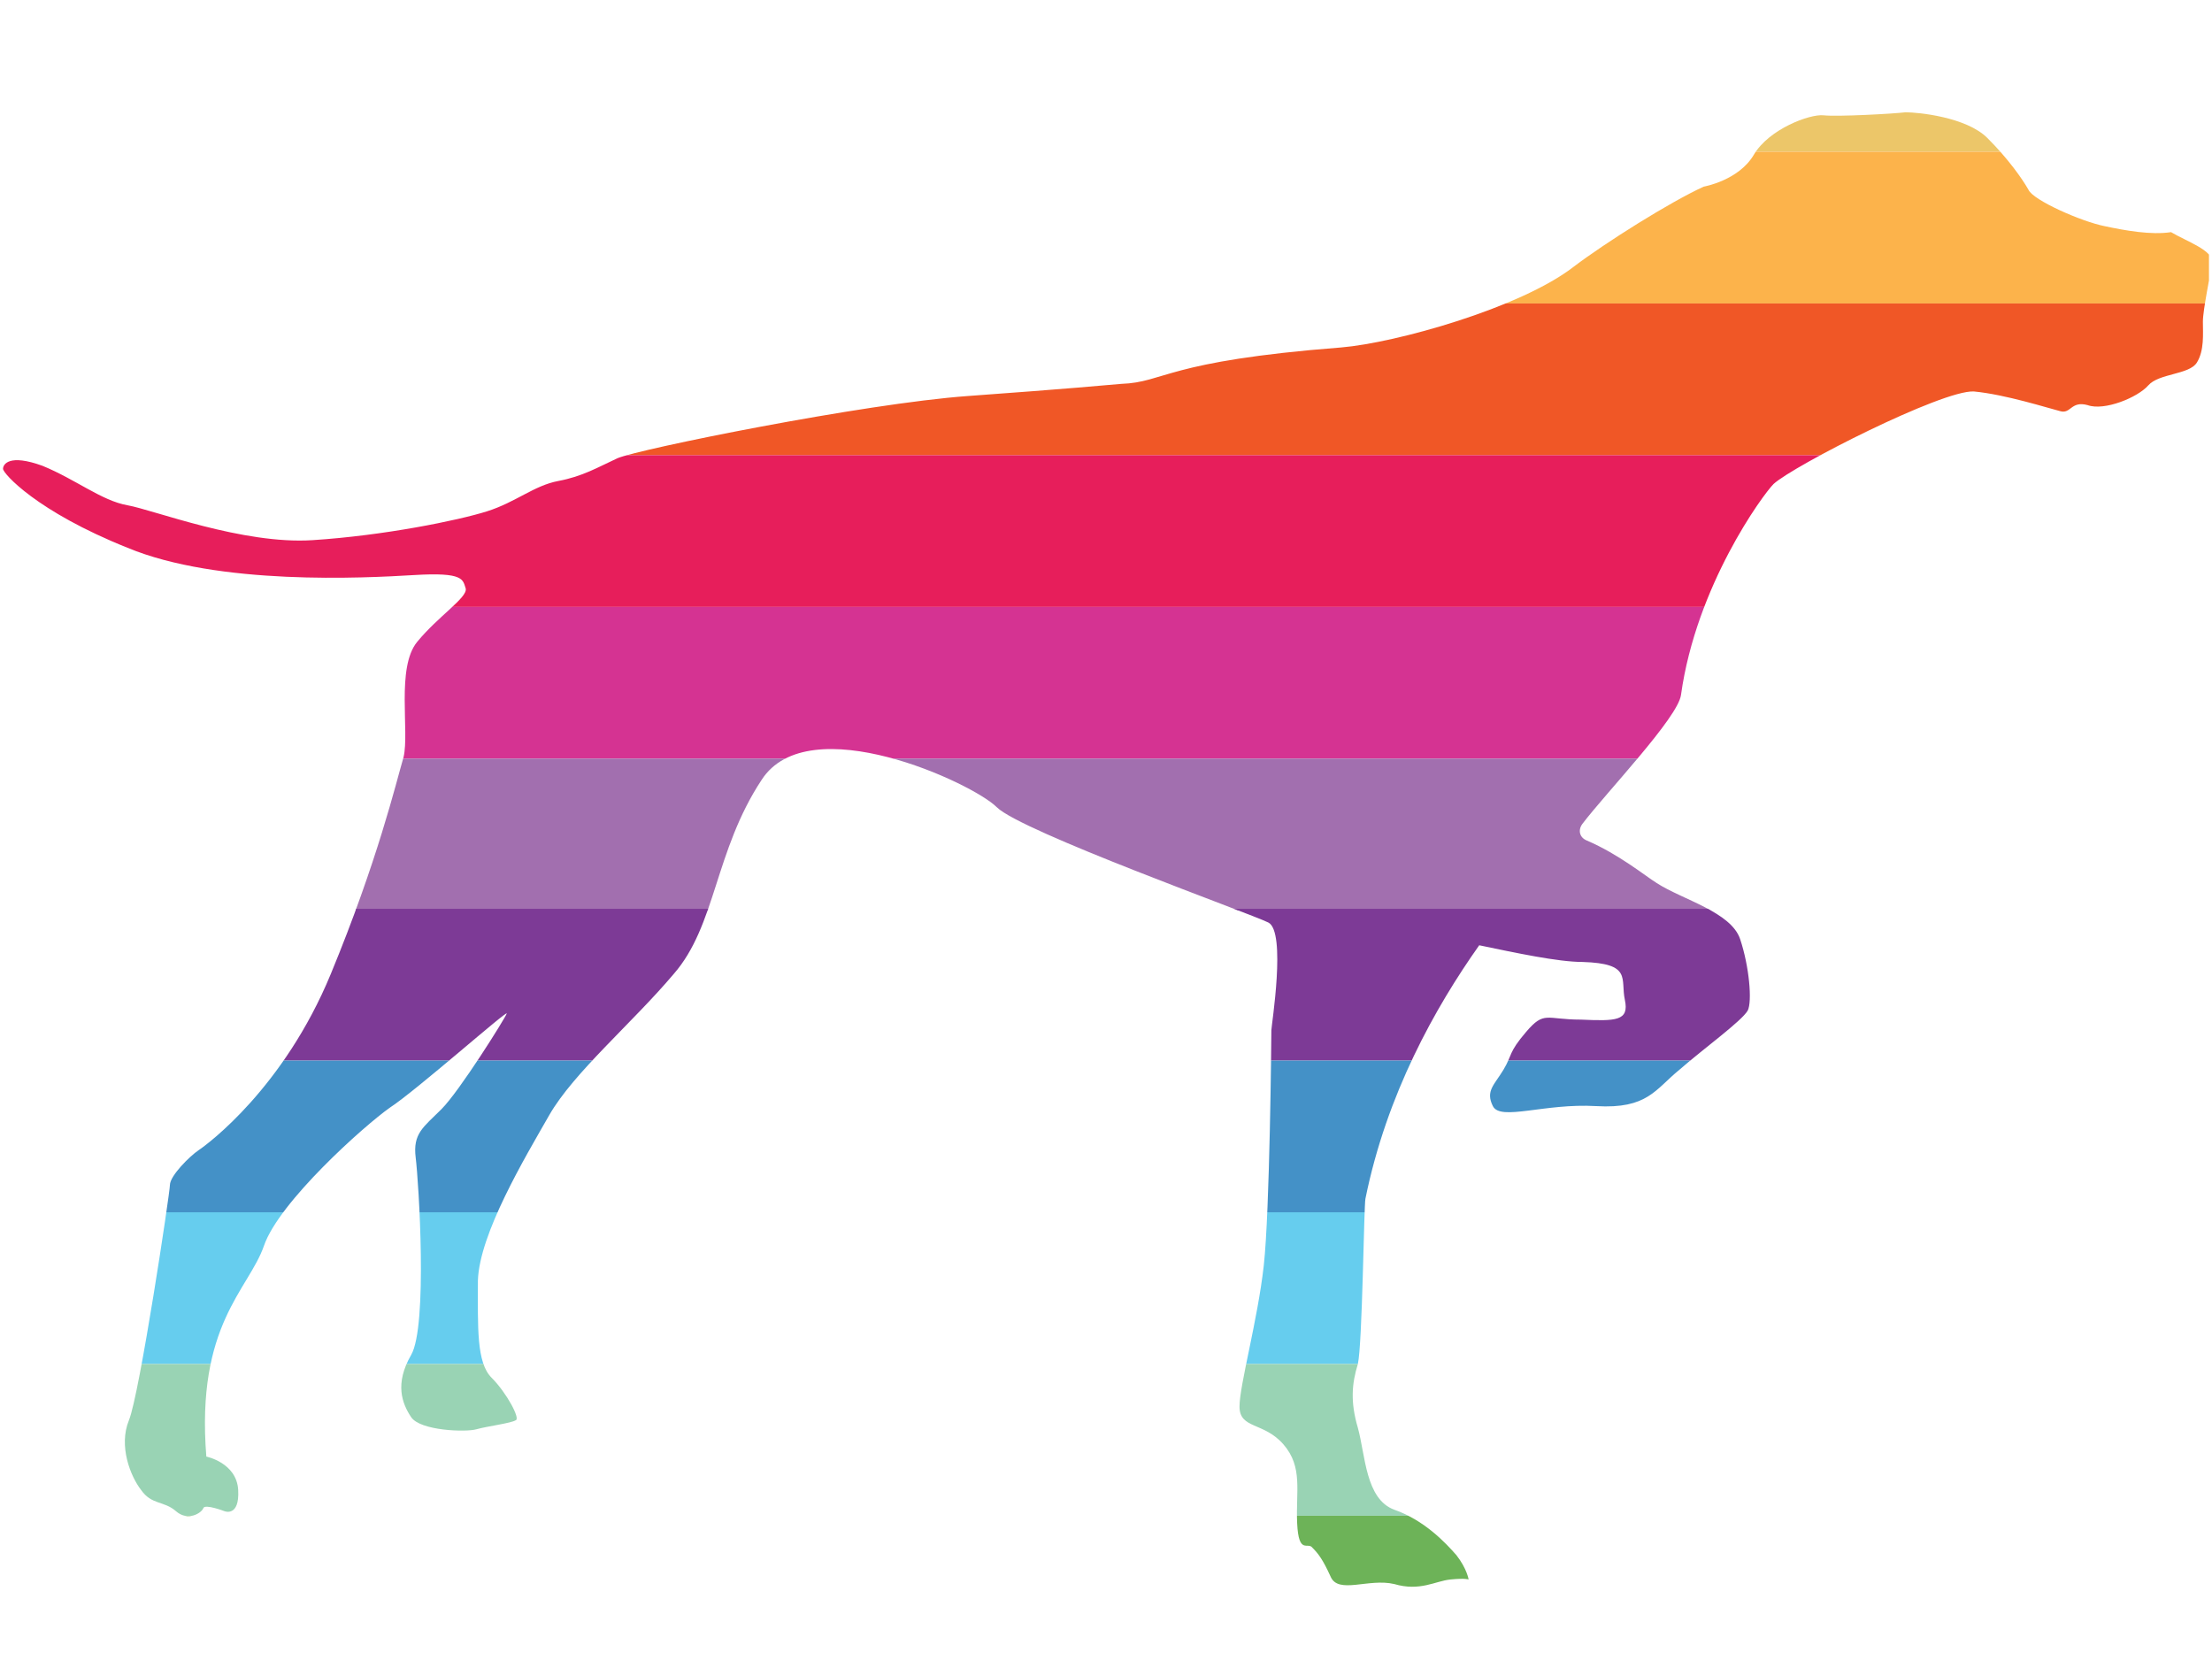
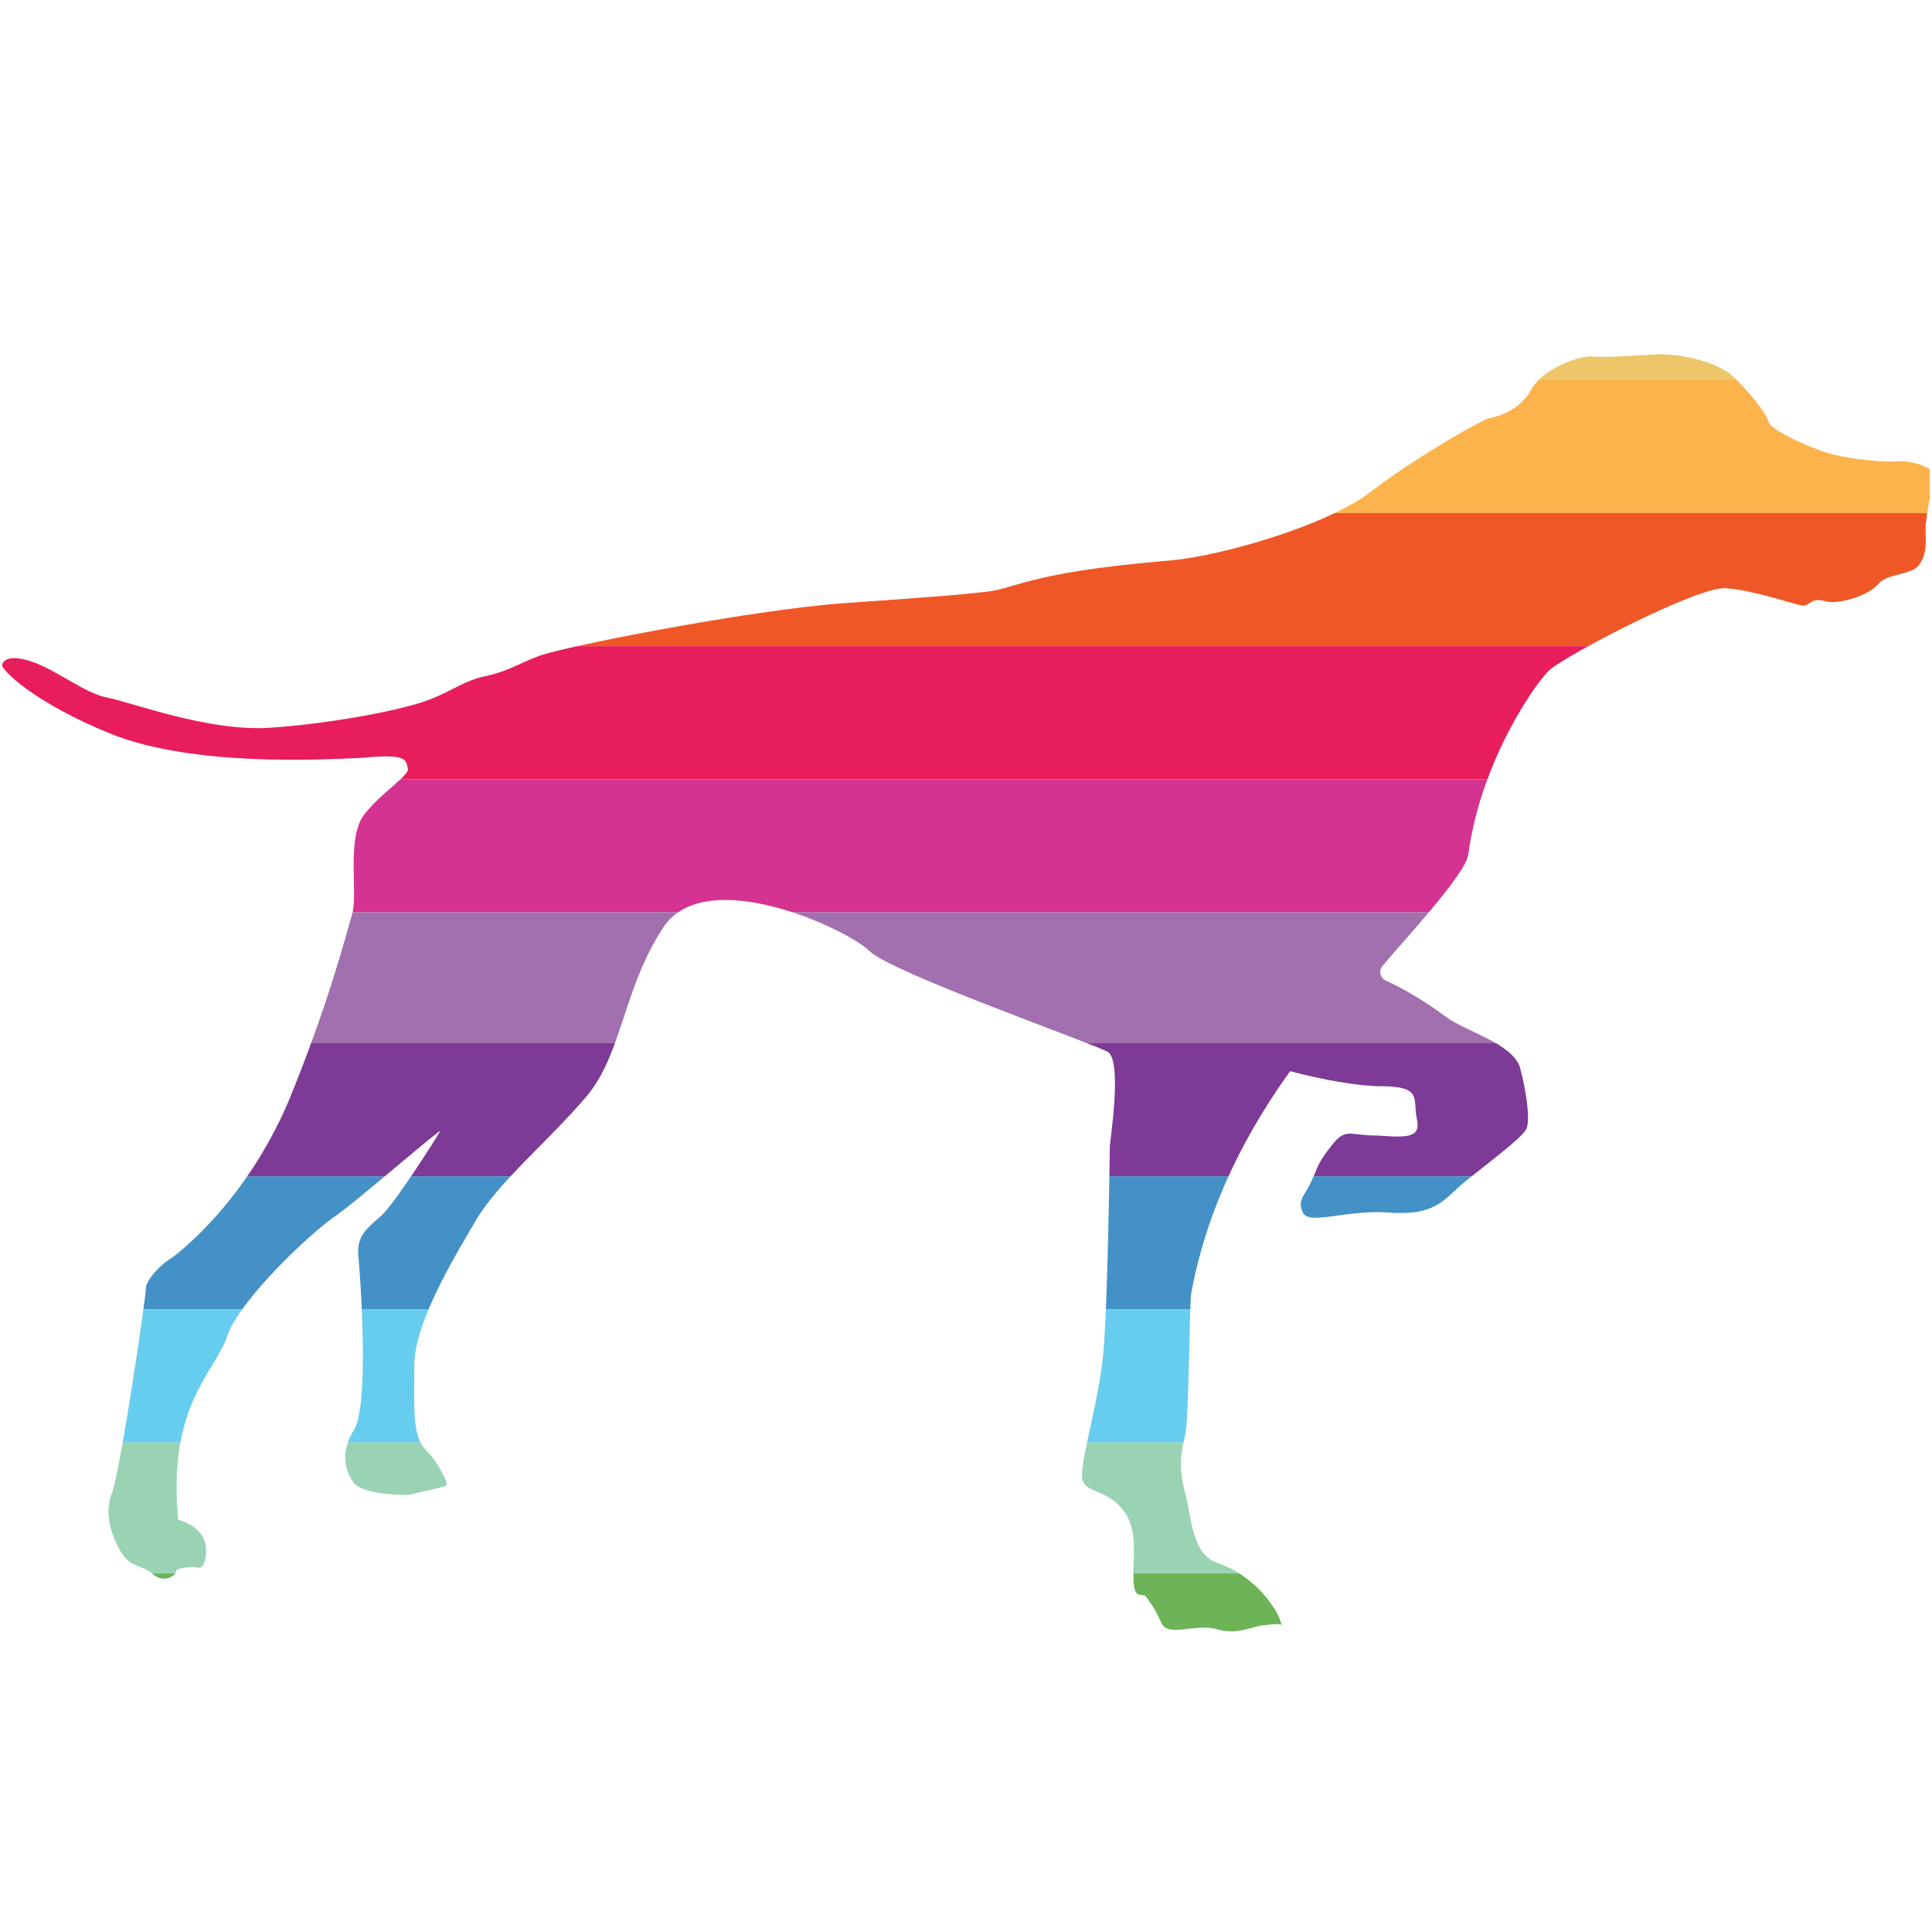
- <svg xmlns="http://www.w3.org/2000/svg" xmlns:xlink="http://www.w3.org/1999/xlink" width="145.8" height="109.9" viewBox="0 0 145.8 109.9">
-   <g>
-     <defs>
-       <path id="a" d="M145.8 17.3c-.1.8-.6 3.1-.6 3.9 0 .8.1 1.9-.4 2.7-.5.8-2.5.7-3.2 1.5-.7.8-2.9 1.7-4 1.3-1.1-.3-1.1.6-1.8.4-.8-.2-3.6-1.1-5.7-1.3-2.1-.1-11.9 4.9-13.2 6.1-.7.7-5.1 6.7-6.1 13.9-.2 1.5-4.9 6.4-6.5 8.5-.3.4-.2.9.3 1.1 2.1.9 3.8 2.3 4.6 2.8 1.7 1.1 4.9 1.9 5.5 3.7.6 1.8.8 4.1.5 4.7-.4.7-2.9 2.5-4.5 3.9-1.6 1.3-2.1 2.6-5.5 2.4s-6.3 1-6.8 0 .1-1.4.7-2.4.3-1.1 1.5-2.5 1.3-.8 3.6-.8c2.3.1 3.2.1 2.9-1.3-.3-1.4.5-2.4-2.8-2.5-1.6 0-4.4-.6-6.8-1.1-2.9 4.1-6.1 9.8-7.5 16.7-.1.4-.2 9.6-.5 10.9-.4 1.3-.5 2.5 0 4.2.5 1.8.5 4.7 2.4 5.4 2 .7 3.4 2.2 4.1 3 .7.9.8 1.6.8 1.6s-.2-.1-1.2 0-2 .8-3.7.3c-1.7-.4-3.7.7-4.2-.5-.5-1.1-.8-1.5-1.2-1.9-.3-.4-.9.5-1-1.6-.1-2.1.4-3.7-.9-5.2s-2.9-1-2.9-2.5c0-1.4 1.2-5.7 1.6-9.3.4-3.6.5-15.1.5-15.5 0-.3 1-6.5-.2-7.1-1.2-.6-16.3-6-17.9-7.6-1.6-1.6-12.4-6.6-15.5-1.8-3.1 4.7-3 9.6-5.8 12.8-2.7 3.2-6.6 6.5-8.2 9.3-1.6 2.8-4.6 7.8-4.7 10.9 0 3.1-.1 5.4.9 6.4s1.9 2.7 1.6 2.8c-.3.2-1.9.4-2.6.6-.7.2-3.7.1-4.3-.8-.6-.9-1.1-2.2 0-4.1 1.1-1.9.5-11.4.3-13-.2-1.6.5-2 1.7-3.2 1.2-1.2 4.2-6 4.3-6.3.1-.3-6 5.1-7.7 6.2-1.7 1.2-7.3 6.2-8.3 9.1-1 2.9-4.5 5.2-3.8 13.9 0 0 2 .4 2.1 2.2.1 1.8-.9 1.4-.9 1.4s-1.3-.5-1.4-.2c-.1.3-1 .9-1.8.2s-1.6-.4-2.3-1.4c-.7-.9-1.5-2.9-.8-4.6.7-1.7 2.7-15 2.7-15.5 0-.6 1.3-1.9 1.9-2.3.6-.4 5.6-4.1 8.7-11.6 3.1-7.5 4.3-12.6 4.8-14.3.4-1.7-.5-5.9.9-7.6 1.4-1.7 3.3-2.9 3.2-3.5-.2-.6-.1-1.1-3.4-.9-3.3.2-12.9.7-18.9-1.8-6-2.4-8.2-4.9-8.2-5.2 0-.3.4-1 2.6-.2 2.2.9 3.9 2.3 5.6 2.6 1.7.3 7.6 2.6 12.2 2.3 4.7-.3 9.6-1.3 11.5-1.9 1.9-.6 3.1-1.7 4.7-2 1.6-.3 2.6-.9 3.9-1.5 1.4-.6 16.2-3.6 23.1-4.1 6.9-.5 8.9-.7 10.1-.8 2.9-.1 2.9-1.5 14.5-2.4 3.6-.3 11.8-2.6 15.3-5.3 2.1-1.6 6.4-4.3 8.6-5.3 0 0 2.3-.4 3.3-2.1 1-1.7 3.7-2.7 4.6-2.6.9.1 4.6-.1 5.4-.2.8 0 4 .3 5.4 1.7 1.4 1.4 2.3 2.7 2.7 3.4.3.7 3.5 2.1 5 2.4 1.4.3 3.1.6 4.4.4 1 .6 2.8 1.2 2.7 2z" />
-     </defs>
-     <clipPath id="b">
-       <use xlink:href="#a" overflow="visible" />
-     </clipPath>
-     <g clip-path="url(#b)">
-       <path fill="#ECC669" d="M0 0h145.6v10h-145.6z" />
-       <path fill="#FCB34B" d="M0 10h145.6v10h-145.6z" />
-       <path fill="#F05726" d="M0 20h145.6v10h-145.6z" />
-       <path fill="#E71E5B" d="M0 30h145.6v10h-145.6z" />
-       <path fill="#D53392" d="M0 40h145.6v10h-145.6z" />
-       <path fill="#A26FAF" d="M0 50h145.6v10h-145.6z" />
-       <path fill="#7D3A96" d="M0 59.9h145.6v10h-145.6z" />
-       <path fill="#4491C7" d="M0 69.9h145.6v10h-145.6z" />
-       <path fill="#66CDEE" d="M0 79.9h145.6v10h-145.6z" />
-       <path fill="#99D3B4" d="M0 89.9h145.6v10h-145.6z" />
-       <path fill="#6DB358" d="M0 99.9h145.6v10h-145.6z" />
+ <svg xmlns="http://www.w3.org/2000/svg" xmlns:xlink="http://www.w3.org/1999/xlink" version="1.1" x="0px" y="0px" width="90px" height="90px" viewBox="0 0 90 90" style="enable-background:new 0 0 90 90;" xml:space="preserve">
+   <g id="Layer_1">
+     <g>
+       <defs>
+         <path id="SVGID_1_" d="M90.1,22.2c-0.1,0.5-0.4,1.9-0.4,2.4c0,0.5,0.1,1.2-0.3,1.7c-0.3,0.5-1.5,0.4-1.9,0.9     c-0.4,0.5-1.8,1-2.5,0.8c-0.7-0.2-0.7,0.3-1.1,0.2c-0.5-0.1-2.2-0.7-3.5-0.8c-1.3-0.1-7.4,3.1-8.2,3.8c-0.5,0.4-3.2,4.1-3.8,8.6     c-0.1,0.9-3,4-4,5.2c-0.2,0.2-0.1,0.6,0.2,0.7c1.3,0.6,2.4,1.4,2.8,1.7c1,0.7,3,1.2,3.4,2.3c0.3,1.1,0.5,2.5,0.3,2.9     c-0.2,0.4-1.8,1.6-2.8,2.4c-1,0.8-1.3,1.6-3.4,1.5c-2.1-0.2-3.9,0.6-4.2,0c-0.3-0.6,0.1-0.8,0.4-1.5c0.3-0.6,0.2-0.7,0.9-1.6     s0.8-0.5,2.2-0.5c1.4,0.1,2,0.1,1.8-0.8c-0.2-0.9,0.3-1.5-1.7-1.5c-1,0-2.7-0.3-4.2-0.7c-1.8,2.5-3.8,6-4.6,10.3     c-0.1,0.3-0.1,5.9-0.3,6.7c-0.2,0.8-0.3,1.5,0,2.6c0.3,1.1,0.3,2.9,1.5,3.3c1.2,0.4,2.1,1.3,2.5,1.9c0.4,0.5,0.5,1,0.5,1     s-0.1-0.1-0.7,0c-0.6,0-1.3,0.5-2.3,0.2c-1-0.3-2.3,0.4-2.6-0.3c-0.3-0.7-0.5-0.9-0.7-1.2c-0.2-0.3-0.6,0.3-0.6-1     c0-1.3,0.2-2.3-0.6-3.2c-0.8-0.9-1.8-0.6-1.8-1.5c0-0.9,0.8-3.5,1-5.7c0.2-2.2,0.3-9.4,0.3-9.6c0-0.2,0.6-4-0.1-4.4     c-0.7-0.4-10.1-3.7-11.1-4.7c-1-1-7.6-4.1-9.6-1.1c-1.9,2.9-1.9,5.9-3.6,7.9c-1.7,2-4.1,4-5.1,5.7c-1,1.7-2.9,4.8-2.9,6.8     c0,1.9-0.1,3.3,0.5,3.9c0.6,0.6,1.1,1.6,1,1.7c-0.2,0.1-1.2,0.3-1.6,0.4c-0.4,0.1-2.3,0-2.7-0.5c-0.4-0.5-0.7-1.4,0-2.5     c0.7-1.2,0.3-7,0.2-8c-0.1-1,0.3-1.3,1.1-2c0.7-0.7,2.6-3.7,2.7-3.9c0.1-0.2-3.7,3.1-4.8,3.9c-1.1,0.7-4.5,3.9-5.1,5.6     c-0.6,1.8-2.8,3.2-2.3,8.6c0,0,1.3,0.3,1.3,1.4c0,1.1-0.5,0.8-0.5,0.8S8.2,73,8.2,73.2c0,0.2-0.6,0.6-1.1,0.1     c-0.5-0.4-1-0.3-1.4-0.9c-0.4-0.6-0.9-1.8-0.5-2.8c0.4-1,1.6-9.2,1.6-9.6c0-0.4,0.8-1.2,1.2-1.4c0.4-0.3,3.4-2.6,5.4-7.2     c1.9-4.6,2.7-7.8,3-8.8c0.3-1-0.3-3.6,0.6-4.7c0.8-1,2.1-1.8,2-2.1c-0.1-0.4,0-0.7-2.1-0.5c-2.1,0.1-7.9,0.4-11.7-1.1     c-3.7-1.5-5.1-3-5.1-3.2c0-0.2,0.3-0.6,1.6-0.1C2.9,31.4,4,32.3,5,32.5c1.1,0.2,4.7,1.6,7.6,1.4c2.9-0.2,5.9-0.8,7.1-1.2     c1.2-0.4,1.9-1,2.9-1.2c1-0.2,1.6-0.6,2.4-0.9c0.8-0.4,10-2.2,14.3-2.5c4.3-0.3,5.5-0.4,6.3-0.5c1.8-0.1,1.8-0.9,9-1.5     c2.2-0.2,7.3-1.6,9.4-3.3c1.3-1,4-2.7,5.3-3.3c0,0,1.4-0.2,2-1.3c0.6-1.1,2.3-1.6,2.8-1.6c0.5,0.1,2.8-0.1,3.3-0.1     c0.5,0,2.5,0.2,3.4,1.1c0.9,0.9,1.5,1.7,1.6,2.1c0.2,0.4,2.2,1.3,3.1,1.5c0.9,0.2,1.9,0.3,2.7,0.3C89,21.4,90.2,21.8,90.1,22.2z" />
+       </defs>
+       <clipPath id="SVGID_2_">
+         <use xlink:href="#SVGID_1_" style="overflow:visible;" />
+       </clipPath>
+       <g style="clip-path:url(#SVGID_2_);">
+         <rect x="-0.1" y="11.6" style="fill:#ECC669;" width="90" height="6.2" />
+         <rect x="-0.1" y="17.7" style="fill:#FCB34B;" width="90" height="6.2" />
+         <rect x="-0.1" y="23.9" style="fill:#F05726;" width="90" height="6.2" />
+         <rect x="-0.1" y="30.1" style="fill:#E71E5B;" width="90" height="6.2" />
+         <rect x="-0.1" y="36.3" style="fill:#D53392;" width="90" height="6.2" />
+         <rect x="-0.1" y="42.5" style="fill:#A26FAF;" width="90" height="6.2" />
+         <rect x="-0.1" y="48.6" style="fill:#7D3A96;" width="90" height="6.2" />
+         <rect x="-0.1" y="54.8" style="fill:#4491C7;" width="90" height="6.2" />
+         <rect x="-0.1" y="61" style="fill:#66CDEE;" width="90" height="6.2" />
+         <rect x="-0.1" y="67.2" style="fill:#99D3B4;" width="90" height="6.2" />
+         <rect x="-0.1" y="73.3" style="fill:#6DB358;" width="90" height="6.2" />
+       </g>
    </g>
  </g>
+   <g id="Layer_2" style="display:none;">
+     <path style="display:inline;fill:#3D2C28;" d="M89.9,22.2c-0.1,0.5-0.4,1.9-0.4,2.4c0,0.5,0.1,1.2-0.3,1.7   c-0.3,0.5-1.5,0.4-1.9,0.9c-0.4,0.5-1.8,1-2.5,0.8c-0.7-0.2-0.7,0.3-1.1,0.2c-0.5-0.1-2.2-0.7-3.5-0.8c-1.3-0.1-7.4,3.1-8.2,3.8   c-0.5,0.4-3.2,4.1-3.8,8.6c-0.1,0.9-3,4-4,5.2c-0.2,0.2-0.1,0.6,0.2,0.7c1.3,0.6,2.4,1.4,2.8,1.7c1,0.7,3,1.2,3.4,2.3   c0.3,1.1,0.5,2.5,0.3,2.9c-0.2,0.4-1.8,1.6-2.8,2.4c-1,0.8-1.3,1.6-3.4,1.5c-2.1-0.2-3.9,0.6-4.2,0c-0.3-0.6,0.1-0.8,0.4-1.5   c0.3-0.6,0.2-0.7,0.9-1.6c0.8-0.9,0.8-0.5,2.2-0.5c1.4,0.1,2,0.1,1.8-0.8c-0.2-0.9,0.3-1.5-1.7-1.5c-1,0-2.7-0.3-4.2-0.7   c-1.8,2.5-3.8,6-4.6,10.3c-0.1,0.3-0.1,5.9-0.3,6.7c-0.2,0.8-0.3,1.5,0,2.6c0.3,1.1,0.3,2.9,1.5,3.3c1.2,0.4,2.1,1.3,2.5,1.9   c0.4,0.5,0.5,1,0.5,1s-0.1-0.1-0.7,0c-0.6,0-1.3,0.5-2.3,0.2c-1-0.3-2.3,0.4-2.6-0.3c-0.3-0.7-0.5-0.9-0.7-1.2   c-0.2-0.3-0.6,0.3-0.6-1c0-1.3,0.2-2.3-0.6-3.2c-0.8-0.9-1.8-0.6-1.8-1.5c0-0.9,0.8-3.5,1-5.7c0.2-2.2,0.3-9.3,0.3-9.6   c0-0.2,0.6-4-0.1-4.4c-0.7-0.4-10.1-3.7-11-4.7c-1-1-7.6-4-9.6-1.1c-1.9,2.9-1.9,5.9-3.6,7.9c-1.7,2-4.1,4-5.1,5.7   c-1,1.7-2.9,4.8-2.9,6.8c0,1.9-0.1,3.3,0.5,3.9c0.6,0.6,1.1,1.6,1,1.7c-0.2,0.1-1.2,0.3-1.6,0.4c-0.4,0.1-2.3,0-2.7-0.5   c-0.4-0.5-0.7-1.4,0-2.5c0.7-1.2,0.3-7,0.2-8c-0.1-1,0.3-1.3,1.1-2c0.7-0.7,2.6-3.7,2.7-3.9c0.1-0.2-3.7,3.1-4.8,3.9   c-1.1,0.7-4.5,3.9-5.1,5.6c-0.6,1.8-2.8,3.2-2.3,8.6c0,0,1.3,0.3,1.3,1.4S9,73.2,9,73.2s-0.8-0.3-0.9-0.1c0,0.2-0.6,0.6-1.1,0.1   c-0.5-0.4-1-0.3-1.4-0.9c-0.4-0.6-0.9-1.8-0.5-2.8c0.4-1,1.6-9.2,1.6-9.6c0-0.4,0.8-1.2,1.2-1.4c0.4-0.3,3.4-2.5,5.4-7.2   c1.9-4.6,2.7-7.8,3-8.8c0.3-1-0.3-3.6,0.6-4.7c0.8-1,2.1-1.8,2-2.1c-0.1-0.4,0-0.7-2.1-0.5c-2,0.1-7.9,0.4-11.7-1.1   c-3.7-1.5-5.1-3-5.1-3.2c0-0.2,0.3-0.6,1.6-0.1C2.9,31.4,4,32.3,5,32.5c1,0.2,4.7,1.6,7.6,1.4c2.9-0.2,5.9-0.8,7.1-1.2   c1.2-0.4,1.9-1,2.9-1.2c1-0.2,1.6-0.6,2.4-0.9c0.8-0.4,10-2.2,14.3-2.5c4.3-0.3,5.5-0.4,6.3-0.5c1.8-0.1,1.8-0.9,8.9-1.5   c2.2-0.2,7.3-1.6,9.4-3.3c1.3-1,4-2.7,5.3-3.3c0,0,1.4-0.2,2-1.3c0.6-1.1,2.3-1.6,2.8-1.6c0.5,0.1,2.8-0.1,3.3-0.1   c0.5,0,2.5,0.2,3.4,1.1c0.9,0.9,1.4,1.7,1.6,2.1c0.2,0.4,2.2,1.3,3.1,1.5c0.9,0.2,1.9,0.3,2.7,0.3C88.9,21.4,90,21.8,89.9,22.2z" />
+   </g>
</svg>
